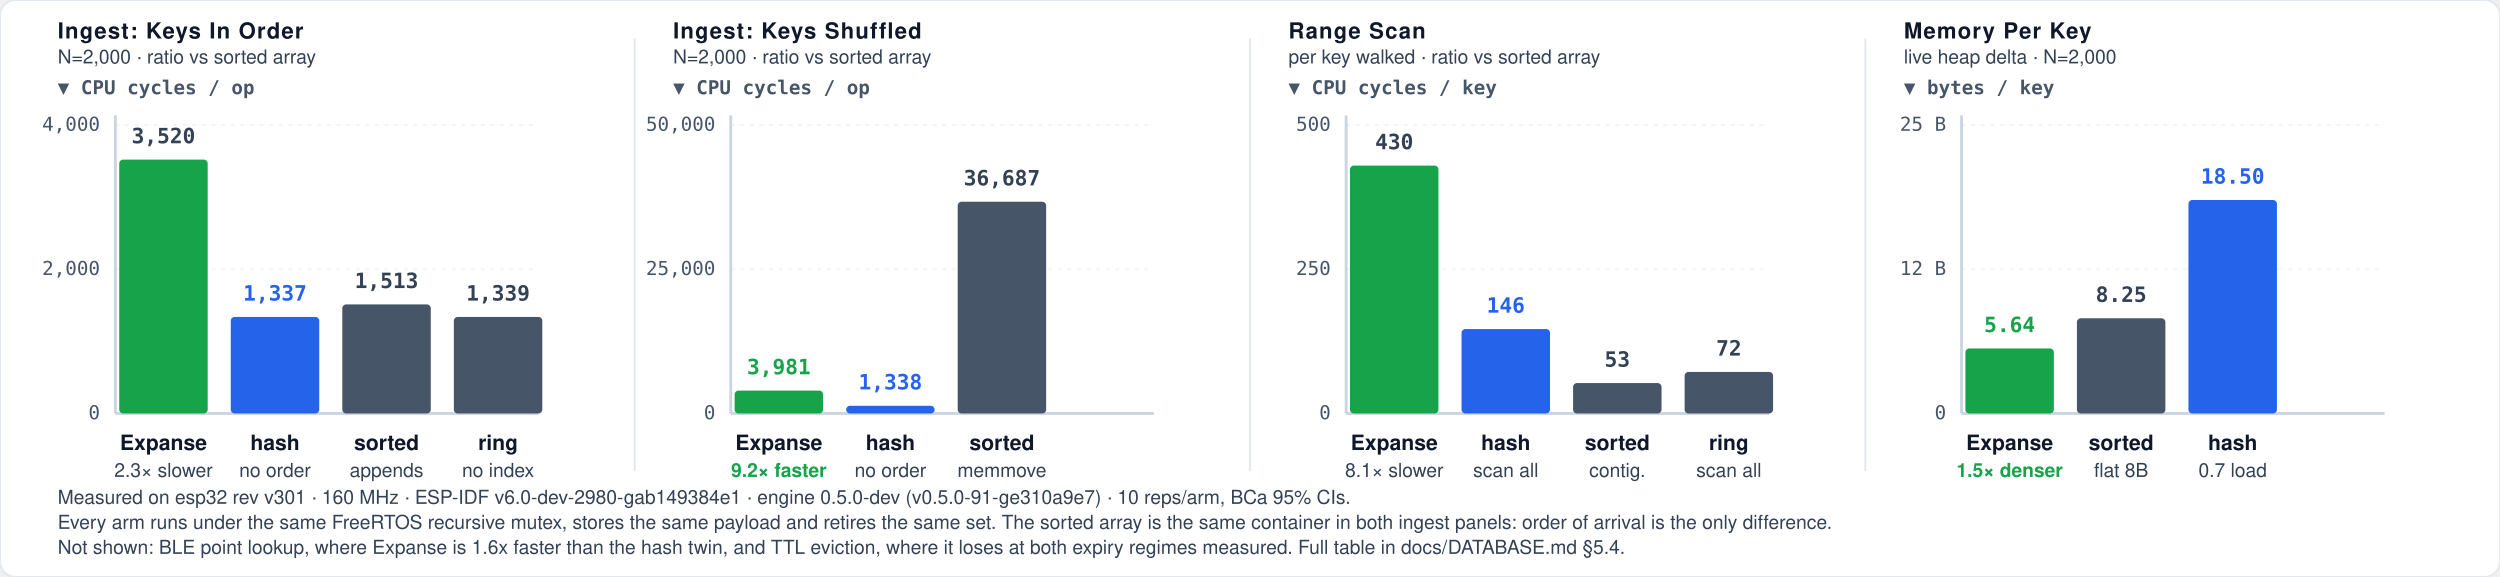
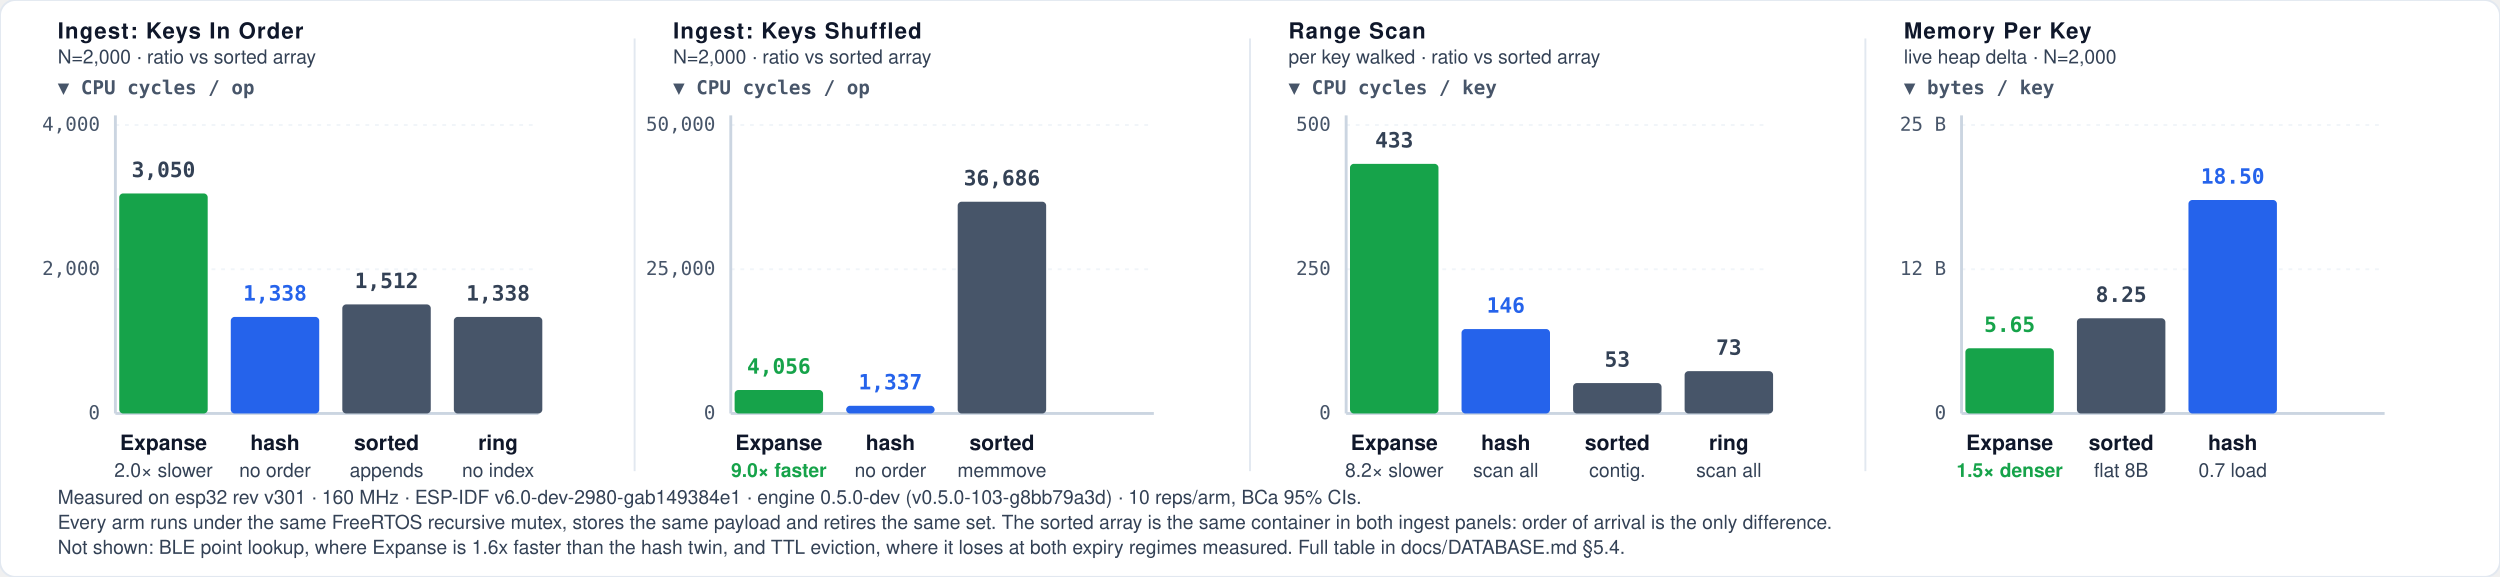
<svg xmlns="http://www.w3.org/2000/svg" viewBox="0 0 1300 300" width="100%" height="100%">
  <defs>
    <style>
      .bg { fill: #ffffff; }
      .border { stroke: #e2e8f0; stroke-width: 1px; fill: none; }
      .grid { stroke: #f1f5f9; stroke-width: 1px; stroke-dasharray: 2,3; }
      .axis { stroke: #cbd5e1; stroke-width: 1.5px; }
      .divider { stroke: #e2e8f0; stroke-width: 1px; }

      .t-chart-title { font-family: -apple-system, BlinkMacSystemFont, "Segoe UI", Helvetica, Arial, sans-serif; font-size: 11.5px; font-weight: 700; letter-spacing: 0.6px; fill: #0f172a; text-transform: uppercase; }
      .t-chart-sub { font-family: -apple-system, BlinkMacSystemFont, "Segoe UI", Helvetica, Arial, sans-serif; font-size: 10px; font-weight: 500; fill: #334155; }
      .t-unit-header { font-family: ui-monospace, SFMono-Regular, Menlo, monospace; font-size: 10px; font-weight: 600; fill: #475569; }
      .t-axis-label { font-family: ui-monospace, SFMono-Regular, Menlo, monospace; font-size: 10px; font-weight: 500; fill: #475569; }
      .t-win { fill: #16a34a; font-weight: 600; }
      .t-bar-label { font-family: -apple-system, BlinkMacSystemFont, "Segoe UI", Helvetica, Arial, sans-serif; font-size: 11px; font-weight: 700; fill: #0f172a; }

      .t-val-accent { font-family: ui-monospace, SFMono-Regular, Menlo, monospace; font-size: 11px; font-weight: 700; fill: #16a34a; text-anchor: middle; }
      .t-val-muted { font-family: ui-monospace, SFMono-Regular, Menlo, monospace; font-size: 11px; font-weight: 600; fill: #334155; text-anchor: middle; }
      .t-val-blue { font-family: ui-monospace, SFMono-Regular, Menlo, monospace; font-size: 11px; font-weight: 600; fill: #2563eb; text-anchor: middle; }

      .b-expanse { fill: #16a34a; }
      .b-hashmap { fill: #2563eb; }
      .b-stdmap { fill: #475569; }

      @media (prefers-color-scheme: dark) {
        :root:not([data-theme="light"]) .bg { fill: #0b1220; }
        :root:not([data-theme="light"]) .border { stroke: #1e293b; }
        :root:not([data-theme="light"]) .grid { stroke: #16233b; }
        :root:not([data-theme="light"]) .axis { stroke: #334155; }
        :root:not([data-theme="light"]) .divider { stroke: #1e293b; }
        :root:not([data-theme="light"]) .t-chart-title { fill: #e2e8f0; }
        :root:not([data-theme="light"]) .t-chart-sub { fill: #94a3b8; }
        :root:not([data-theme="light"]) .t-unit-header, :root:not([data-theme="light"]) .t-axis-label { fill: #64748b; }
        :root:not([data-theme="light"]) .t-bar-label { fill: #e2e8f0; }
        :root:not([data-theme="light"]) .t-val-muted { fill: #94a3b8; }
        :root:not([data-theme="light"]) .t-win { fill: #4ade80; }
        :root:not([data-theme="light"]) .t-val-accent { fill: #4ade80; }
        :root:not([data-theme="light"]) .t-val-blue { fill: #60a5fa; }
        :root:not([data-theme="light"]) .b-expanse { fill: #22c55e; }
        :root:not([data-theme="light"]) .b-hashmap { fill: #3b82f6; }
        :root:not([data-theme="light"]) .b-stdmap { fill: #475569; }
      }
      [data-theme="dark"] .bg, :root[data-theme="dark"] .bg { fill: #0b1220; }
      [data-theme="dark"] .border, :root[data-theme="dark"] .border { stroke: #1e293b; }
      [data-theme="dark"] .grid, :root[data-theme="dark"] .grid { stroke: #16233b; }
      [data-theme="dark"] .axis, :root[data-theme="dark"] .axis { stroke: #334155; }
      [data-theme="dark"] .divider, :root[data-theme="dark"] .divider { stroke: #1e293b; }
      [data-theme="dark"] .t-chart-title, :root[data-theme="dark"] .t-chart-title { fill: #e2e8f0; }
      [data-theme="dark"] .t-chart-sub, :root[data-theme="dark"] .t-chart-sub { fill: #94a3b8; }
      [data-theme="dark"] .t-unit-header, :root[data-theme="dark"] .t-unit-header { fill: #64748b; }
      [data-theme="dark"] .t-axis-label, :root[data-theme="dark"] .t-axis-label { fill: #64748b; }
      [data-theme="dark"] .t-bar-label, :root[data-theme="dark"] .t-bar-label { fill: #e2e8f0; }
      [data-theme="dark"] .t-val-muted, :root[data-theme="dark"] .t-val-muted { fill: #94a3b8; }
      [data-theme="dark"] .t-win, :root[data-theme="dark"] .t-win { fill: #4ade80; }
      [data-theme="dark"] .t-val-accent, :root[data-theme="dark"] .t-val-accent { fill: #4ade80; }
      [data-theme="dark"] .t-val-blue, :root[data-theme="dark"] .t-val-blue { fill: #60a5fa; }
      [data-theme="dark"] .b-expanse, :root[data-theme="dark"] .b-expanse { fill: #22c55e; }
      [data-theme="dark"] .b-hashmap, :root[data-theme="dark"] .b-hashmap { fill: #3b82f6; }
      [data-theme="dark"] .b-stdmap, :root[data-theme="dark"] .b-stdmap { fill: #475569; }
    </style>
  </defs>
  <rect width="100%" height="100%" class="bg" rx="8" />
  <rect width="100%" height="100%" class="border" rx="8" />
  <g transform="translate(30, 20)">
    <text x="0" y="0" class="t-chart-title">Ingest: Keys In Order</text>
    <text x="0" y="13" class="t-chart-sub">N=2,000 · ratio vs sorted array</text>
    <text x="0" y="29" class="t-unit-header">▼ CPU cycles / op</text>
    <line x1="30" y1="45" x2="250" y2="45" class="grid" />
    <text x="22" y="48" class="t-axis-label" text-anchor="end">4,000</text>
    <line x1="30" y1="120" x2="250" y2="120" class="grid" />
    <text x="22" y="123" class="t-axis-label" text-anchor="end">2,000</text>
    <line x1="30" y1="195" x2="250" y2="195" class="axis" />
    <text x="22" y="198" class="t-axis-label" text-anchor="end">0</text>
    <line x1="30" y1="40" x2="30" y2="195" class="axis" />
-     <rect x="32" y="63.0" width="46" height="132.0" class="b-expanse" rx="2" />
-     <text x="55" y="54.5" class="t-val-muted">3,520</text>
+     <rect x="32" y="80.6" width="46" height="114.4" class="b-expanse" rx="2" />
+     <text x="55" y="72.1" class="t-val-muted">3,050</text>
    <text x="55" y="214" class="t-bar-label" text-anchor="middle">Expanse</text>
-     <text x="55" y="228" class="t-chart-sub" text-anchor="middle">2.3× slower</text>
+     <text x="55" y="228" class="t-chart-sub" text-anchor="middle">2.0× slower</text>
    <rect x="90" y="144.8" width="46" height="50.2" class="b-hashmap" rx="2" />
-     <text x="113" y="136.3" class="t-val-blue">1,337</text>
+     <text x="113" y="136.3" class="t-val-blue">1,338</text>
    <text x="113" y="214" class="t-bar-label" text-anchor="middle">hash</text>
    <text x="113" y="228" class="t-chart-sub" text-anchor="middle">no order</text>
    <rect x="148" y="138.3" width="46" height="56.7" class="b-stdmap" rx="2" />
-     <text x="171" y="129.8" class="t-val-muted">1,513</text>
+     <text x="171" y="129.8" class="t-val-muted">1,512</text>
    <text x="171" y="214" class="t-bar-label" text-anchor="middle">sorted</text>
    <text x="171" y="228" class="t-chart-sub" text-anchor="middle">appends</text>
    <rect x="206" y="144.8" width="46" height="50.2" class="b-stdmap" rx="2" />
-     <text x="229" y="136.3" class="t-val-muted">1,339</text>
+     <text x="229" y="136.3" class="t-val-muted">1,338</text>
    <text x="229" y="214" class="t-bar-label" text-anchor="middle">ring</text>
    <text x="229" y="228" class="t-chart-sub" text-anchor="middle">no index</text>
  </g>
  <line x1="330" y1="20" x2="330" y2="245" class="divider" />
  <g transform="translate(350, 20)">
    <text x="0" y="0" class="t-chart-title">Ingest: Keys Shuffled</text>
    <text x="0" y="13" class="t-chart-sub">N=2,000 · ratio vs sorted array</text>
    <text x="0" y="29" class="t-unit-header">▼ CPU cycles / op</text>
    <line x1="30" y1="45" x2="250" y2="45" class="grid" />
    <text x="22" y="48" class="t-axis-label" text-anchor="end">50,000</text>
    <line x1="30" y1="120" x2="250" y2="120" class="grid" />
    <text x="22" y="123" class="t-axis-label" text-anchor="end">25,000</text>
    <line x1="30" y1="195" x2="250" y2="195" class="axis" />
    <text x="22" y="198" class="t-axis-label" text-anchor="end">0</text>
    <line x1="30" y1="40" x2="30" y2="195" class="axis" />
-     <rect x="32" y="183.1" width="46" height="11.9" class="b-expanse" rx="2" />
-     <text x="55" y="174.6" class="t-val-accent">3,981</text>
+     <rect x="32" y="182.8" width="46" height="12.2" class="b-expanse" rx="2" />
+     <text x="55" y="174.3" class="t-val-accent">4,056</text>
    <text x="55" y="214" class="t-bar-label" text-anchor="middle">Expanse</text>
-     <text x="55" y="228" class="t-chart-sub t-win" text-anchor="middle">9.2× faster</text>
+     <text x="55" y="228" class="t-chart-sub t-win" text-anchor="middle">9.0× faster</text>
    <rect x="90" y="191.0" width="46" height="4.0" class="b-hashmap" rx="2" />
-     <text x="113" y="182.5" class="t-val-blue">1,338</text>
+     <text x="113" y="182.5" class="t-val-blue">1,337</text>
    <text x="113" y="214" class="t-bar-label" text-anchor="middle">hash</text>
    <text x="113" y="228" class="t-chart-sub" text-anchor="middle">no order</text>
    <rect x="148" y="84.9" width="46" height="110.1" class="b-stdmap" rx="2" />
-     <text x="171" y="76.4" class="t-val-muted">36,687</text>
+     <text x="171" y="76.4" class="t-val-muted">36,686</text>
    <text x="171" y="214" class="t-bar-label" text-anchor="middle">sorted</text>
    <text x="171" y="228" class="t-chart-sub" text-anchor="middle">memmove</text>
  </g>
  <line x1="650" y1="20" x2="650" y2="245" class="divider" />
  <g transform="translate(670, 20)">
    <text x="0" y="0" class="t-chart-title">Range Scan</text>
    <text x="0" y="13" class="t-chart-sub">per key walked · ratio vs sorted array</text>
    <text x="0" y="29" class="t-unit-header">▼ CPU cycles / key</text>
    <line x1="30" y1="45" x2="250" y2="45" class="grid" />
    <text x="22" y="48" class="t-axis-label" text-anchor="end">500</text>
    <line x1="30" y1="120" x2="250" y2="120" class="grid" />
    <text x="22" y="123" class="t-axis-label" text-anchor="end">250</text>
    <line x1="30" y1="195" x2="250" y2="195" class="axis" />
    <text x="22" y="198" class="t-axis-label" text-anchor="end">0</text>
    <line x1="30" y1="40" x2="30" y2="195" class="axis" />
-     <rect x="32" y="66.1" width="46" height="128.9" class="b-expanse" rx="2" />
-     <text x="55" y="57.6" class="t-val-muted">430</text>
+     <rect x="32" y="65.2" width="46" height="129.8" class="b-expanse" rx="2" />
+     <text x="55" y="56.7" class="t-val-muted">433</text>
    <text x="55" y="214" class="t-bar-label" text-anchor="middle">Expanse</text>
-     <text x="55" y="228" class="t-chart-sub" text-anchor="middle">8.1× slower</text>
+     <text x="55" y="228" class="t-chart-sub" text-anchor="middle">8.2× slower</text>
    <rect x="90" y="151.1" width="46" height="43.9" class="b-hashmap" rx="2" />
    <text x="113" y="142.6" class="t-val-blue">146</text>
    <text x="113" y="214" class="t-bar-label" text-anchor="middle">hash</text>
    <text x="113" y="228" class="t-chart-sub" text-anchor="middle">scan all</text>
    <rect x="148" y="179.2" width="46" height="15.8" class="b-stdmap" rx="2" />
    <text x="171" y="170.7" class="t-val-muted">53</text>
    <text x="171" y="214" class="t-bar-label" text-anchor="middle">sorted</text>
    <text x="171" y="228" class="t-chart-sub" text-anchor="middle">contig.</text>
-     <rect x="206" y="173.4" width="46" height="21.6" class="b-stdmap" rx="2" />
-     <text x="229" y="164.9" class="t-val-muted">72</text>
+     <rect x="206" y="173.0" width="46" height="22.0" class="b-stdmap" rx="2" />
+     <text x="229" y="164.5" class="t-val-muted">73</text>
    <text x="229" y="214" class="t-bar-label" text-anchor="middle">ring</text>
    <text x="229" y="228" class="t-chart-sub" text-anchor="middle">scan all</text>
  </g>
  <line x1="970" y1="20" x2="970" y2="245" class="divider" />
  <g transform="translate(990, 20)">
    <text x="0" y="0" class="t-chart-title">Memory Per Key</text>
    <text x="0" y="13" class="t-chart-sub">live heap delta · N=2,000</text>
    <text x="0" y="29" class="t-unit-header">▼ bytes / key</text>
    <line x1="30" y1="45" x2="250" y2="45" class="grid" />
    <text x="22" y="48" class="t-axis-label" text-anchor="end">25 B</text>
    <line x1="30" y1="120" x2="250" y2="120" class="grid" />
    <text x="22" y="123" class="t-axis-label" text-anchor="end">12 B</text>
    <line x1="30" y1="195" x2="250" y2="195" class="axis" />
    <text x="22" y="198" class="t-axis-label" text-anchor="end">0</text>
    <line x1="30" y1="40" x2="30" y2="195" class="axis" />
-     <rect x="32" y="161.2" width="46" height="33.8" class="b-expanse" rx="2" />
-     <text x="55" y="152.7" class="t-val-accent">5.64</text>
+     <rect x="32" y="161.1" width="46" height="33.9" class="b-expanse" rx="2" />
+     <text x="55" y="152.6" class="t-val-accent">5.65</text>
    <text x="55" y="214" class="t-bar-label" text-anchor="middle">Expanse</text>
    <text x="55" y="228" class="t-chart-sub t-win" text-anchor="middle">1.5× denser</text>
    <rect x="90" y="145.5" width="46" height="49.5" class="b-stdmap" rx="2" />
    <text x="113" y="137.0" class="t-val-muted">8.25</text>
    <text x="113" y="214" class="t-bar-label" text-anchor="middle">sorted</text>
    <text x="113" y="228" class="t-chart-sub" text-anchor="middle">flat 8B</text>
    <rect x="148" y="84.0" width="46" height="111.0" class="b-hashmap" rx="2" />
    <text x="171" y="75.5" class="t-val-blue">18.50</text>
    <text x="171" y="214" class="t-bar-label" text-anchor="middle">hash</text>
    <text x="171" y="228" class="t-chart-sub" text-anchor="middle">0.7 load</text>
  </g>
-   <text x="30" y="262" class="t-chart-sub">Measured on esp32 rev v301 · 160 MHz · ESP-IDF v6.0-dev-2980-gab149384e1 · engine 0.5.0-dev (v0.5.0-91-ge310a9e7) · 10 reps/arm, BCa 95% CIs.</text>
+   <text x="30" y="262" class="t-chart-sub">Measured on esp32 rev v301 · 160 MHz · ESP-IDF v6.0-dev-2980-gab149384e1 · engine 0.5.0-dev (v0.5.0-103-g8bb79a3d) · 10 reps/arm, BCa 95% CIs.</text>
  <text x="30" y="275" class="t-chart-sub">Every arm runs under the same FreeRTOS recursive mutex, stores the same payload and retires the same set. The sorted array is the same container in both ingest panels: order of arrival is the only difference.</text>
  <text x="30" y="288" class="t-chart-sub">Not shown: BLE point lookup, where Expanse is 1.6x faster than the hash twin, and TTL eviction, where it loses at both expiry regimes measured. Full table in docs/DATABASE.md §5.4.</text>
</svg>
